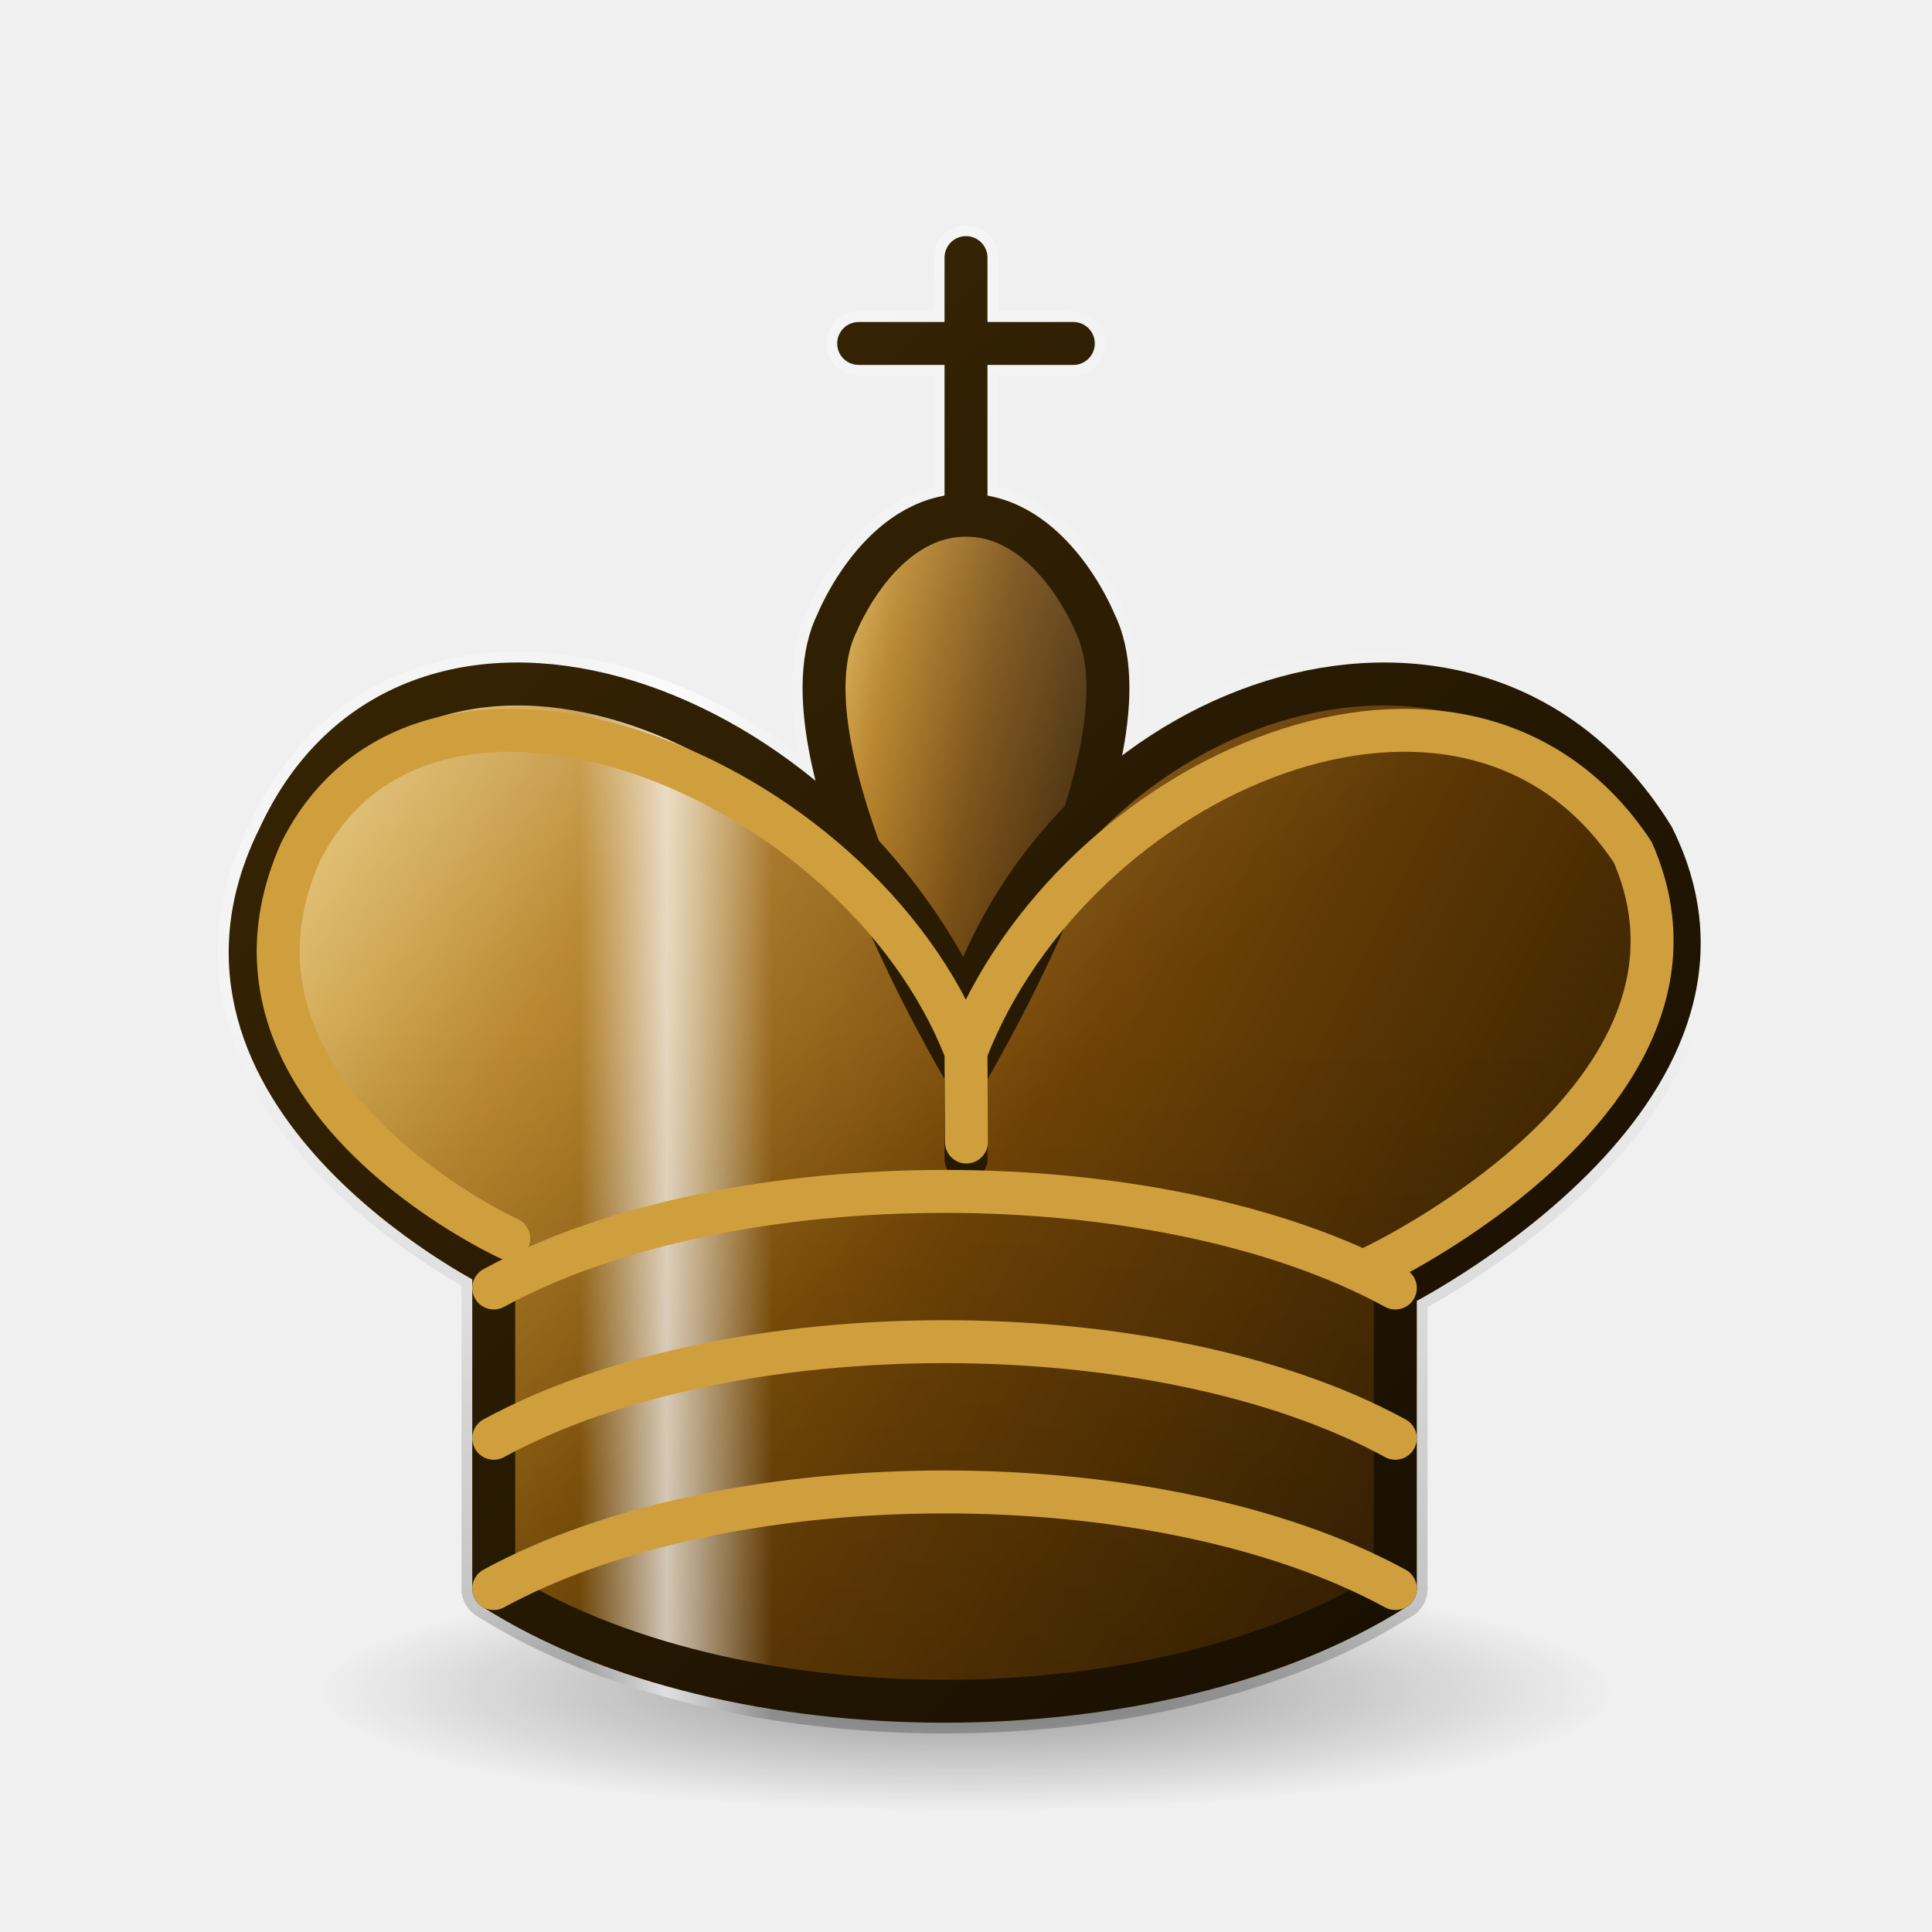
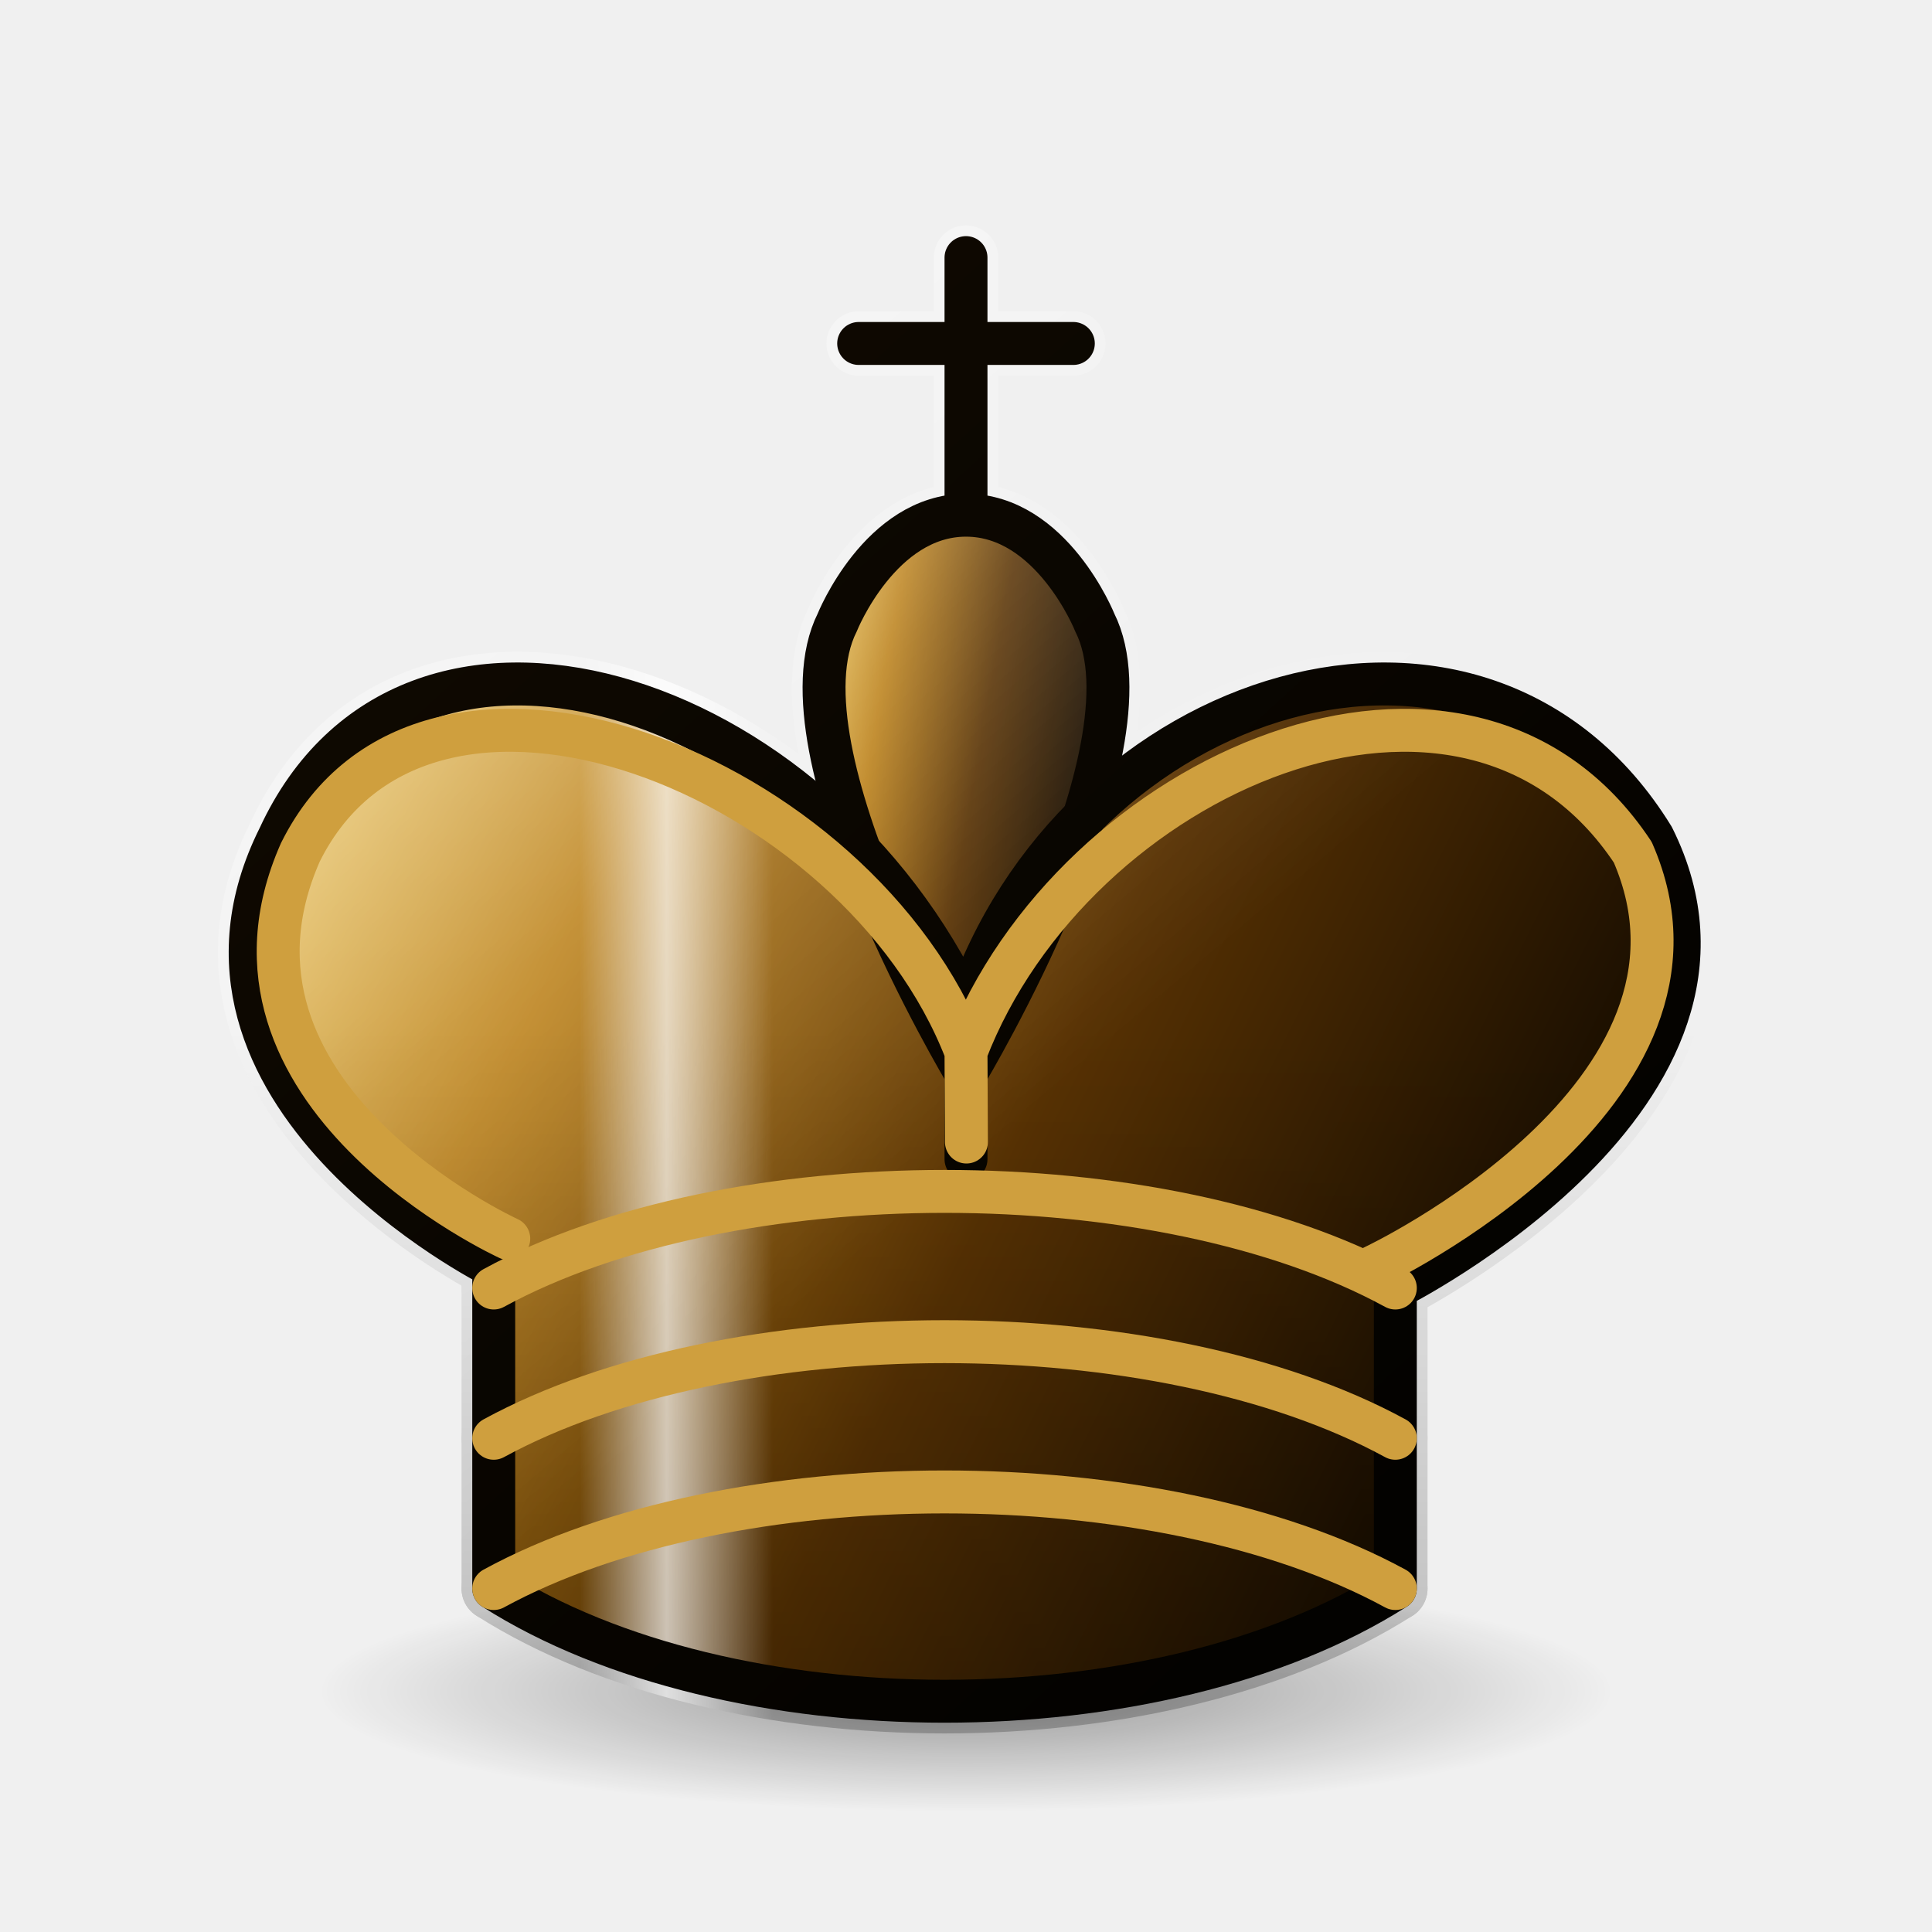
<svg xmlns="http://www.w3.org/2000/svg" width="45" height="45" viewBox="0 0 45 45">
  <defs>
    <linearGradient id="bKk" x1="0" y1="0" x2="1" y2=".35">
-       <stop offset="0" stop-color="#e8c055" />
-       <stop offset="0.28" stop-color="#b07714" />
-       <stop offset="0.62" stop-color="#704306" />
-       <stop offset="1" stop-color="#3c2402" />
+       <stop offset="0" stop-color="#f2cf68" />
+       <stop offset="0.28" stop-color="#bb8018" />
+       <stop offset="0.62" stop-color="#583203" />
+       <stop offset="1" stop-color="#140b00" />
    </linearGradient>
    <linearGradient id="bKr" gradientUnits="userSpaceOnUse" x1="6" y1="5" x2="39" y2="41">
-       <stop offset="0" stop-color="#3d2904" />
-       <stop offset="1" stop-color="#140c01" />
+       <stop offset="0" stop-color="#120b01" />
+       <stop offset="1" stop-color="#000000" />
    </linearGradient>
    <linearGradient id="bKg" gradientUnits="userSpaceOnUse" x1="8" y1="6" x2="30" y2="32">
      <stop offset="0" stop-color="#fff" stop-opacity="0.55" />
      <stop offset=".45" stop-color="#fff" stop-opacity="0.14" />
      <stop offset=".75" stop-color="#fff" stop-opacity="0" />
    </linearGradient>
    <linearGradient id="bKs" gradientUnits="userSpaceOnUse" x1="0" y1="0" x2="45" y2="0">
      <stop offset=".3" stop-color="#fff" stop-opacity="0" />
      <stop offset=".345" stop-color="#fff" stop-opacity="0.7" />
      <stop offset=".4" stop-color="#fff" stop-opacity="0" />
    </linearGradient>
    <linearGradient id="bKu" gradientUnits="userSpaceOnUse" x1="0" y1="24" x2="0" y2="40">
      <stop offset="0" stop-color="#000" stop-opacity="0" />
      <stop offset="1" stop-color="#000" stop-opacity=".22" />
    </linearGradient>
    <radialGradient id="bKb" cx=".5" cy=".5" r=".5">
      <stop offset="0" stop-color="#000" stop-opacity=".38" />
      <stop offset="1" stop-color="#000" stop-opacity="0" />
    </radialGradient>
    <mask id="bKm" maskUnits="userSpaceOnUse" x="0" y="0" width="45" height="45">
      <g fill="#fff">
        <g fill="none" fill-rule="evenodd" stroke="#fff" stroke-width="1.5" stroke-linecap="round" stroke-linejoin="round">
          <path d="M22.5 11.63V6" stroke-linejoin="miter" />
          <path d="M22.5 25s4.5-7.5 3-10.5c0 0-1-2.5-3-2.5s-3 2.5-3 2.5c-1.5 3 3 10.5 3 10.5" fill="#fff" stroke-linecap="butt" stroke-linejoin="miter" />
          <path d="M11.5 37c5.5 3.5 15.5 3.5 21 0v-7s9-4.5 6-10.5c-4-6.5-13.5-3.5-16 4V27v-3.5c-3.5-7.5-13-10.5-16-4-3 6 5 10 5 10V37z" fill="#fff" />
          <path d="M20 8h5" stroke-linejoin="miter" />
          <path d="M32 29.5s8.5-4 6.03-9.65C34.15 14 25 18 22.5 24.5l.01 2.1-.01-2.1C20 18 9.906 14 6.997 19.85c-2.497 5.65 4.853 9 4.853 9" stroke="#fff" />
          <path d="M11.5 30c5.5-3 15.5-3 21 0m-21 3.5c5.5-3 15.5-3 21 0m-21 3.5c5.5-3 15.5-3 21 0" stroke="#fff" />
        </g>
      </g>
    </mask>
  </defs>
  <ellipse cx="22.5" cy="39.4" rx="15" ry="2.8" fill="url(#bKb)" />
  <g>
    <g fill="url(#bKk)">
      <g fill="none" fill-rule="evenodd" stroke="none" stroke-width="1.5" stroke-linecap="round" stroke-linejoin="round">
        <path d="M22.5 11.63V6" stroke-linejoin="miter" />
        <path d="M22.5 25s4.5-7.5 3-10.5c0 0-1-2.5-3-2.5s-3 2.5-3 2.5c-1.5 3 3 10.5 3 10.5" fill="url(#bKk)" stroke-linecap="butt" stroke-linejoin="miter" />
        <path d="M11.5 37c5.5 3.5 15.5 3.5 21 0v-7s9-4.5 6-10.5c-4-6.5-13.5-3.5-16 4V27v-3.5c-3.5-7.5-13-10.5-16-4-3 6 5 10 5 10V37z" fill="url(#bKk)" />
        <path d="M20 8h5" stroke-linejoin="miter" />
        <path d="M32 29.5s8.5-4 6.03-9.65C34.15 14 25 18 22.5 24.5l.01 2.1-.01-2.1C20 18 9.906 14 6.997 19.85c-2.497 5.65 4.853 9 4.853 9" stroke="none" />
        <path d="M11.5 30c5.5-3 15.5-3 21 0m-21 3.5c5.5-3 15.5-3 21 0m-21 3.5c5.5-3 15.5-3 21 0" stroke="none" />
      </g>
    </g>
  </g>
  <g mask="url(#bKm)">
    <rect width="45" height="45" fill="url(#bKu)" />
    <rect width="45" height="45" fill="url(#bKg)" />
    <rect width="45" height="45" fill="url(#bKs)" />
  </g>
  <g>
    <g fill="none">
      <g fill="none" fill-rule="evenodd" stroke="url(#bKr)" stroke-width="1" stroke-linecap="round" stroke-linejoin="round">
        <path d="M22.5 11.63V6" stroke-linejoin="miter" />
        <path d="M22.5 25s4.5-7.5 3-10.5c0 0-1-2.5-3-2.5s-3 2.5-3 2.5c-1.5 3 3 10.5 3 10.5" fill="none" stroke-linecap="butt" stroke-linejoin="miter" />
        <path d="M11.5 37c5.5 3.5 15.5 3.5 21 0v-7s9-4.5 6-10.5c-4-6.5-13.5-3.5-16 4V27v-3.5c-3.5-7.5-13-10.5-16-4-3 6 5 10 5 10V37z" fill="none" />
        <path d="M20 8h5" stroke-linejoin="miter" />
        <path d="M32 29.5s8.5-4 6.03-9.65C34.15 14 25 18 22.5 24.5l.01 2.1-.01-2.1C20 18 9.906 14 6.997 19.85c-2.497 5.65 4.853 9 4.853 9" stroke="#cf9f3e" />
        <path d="M11.5 30c5.5-3 15.5-3 21 0m-21 3.5c5.5-3 15.5-3 21 0m-21 3.5c5.5-3 15.5-3 21 0" stroke="#cf9f3e" />
      </g>
    </g>
  </g>
</svg>
